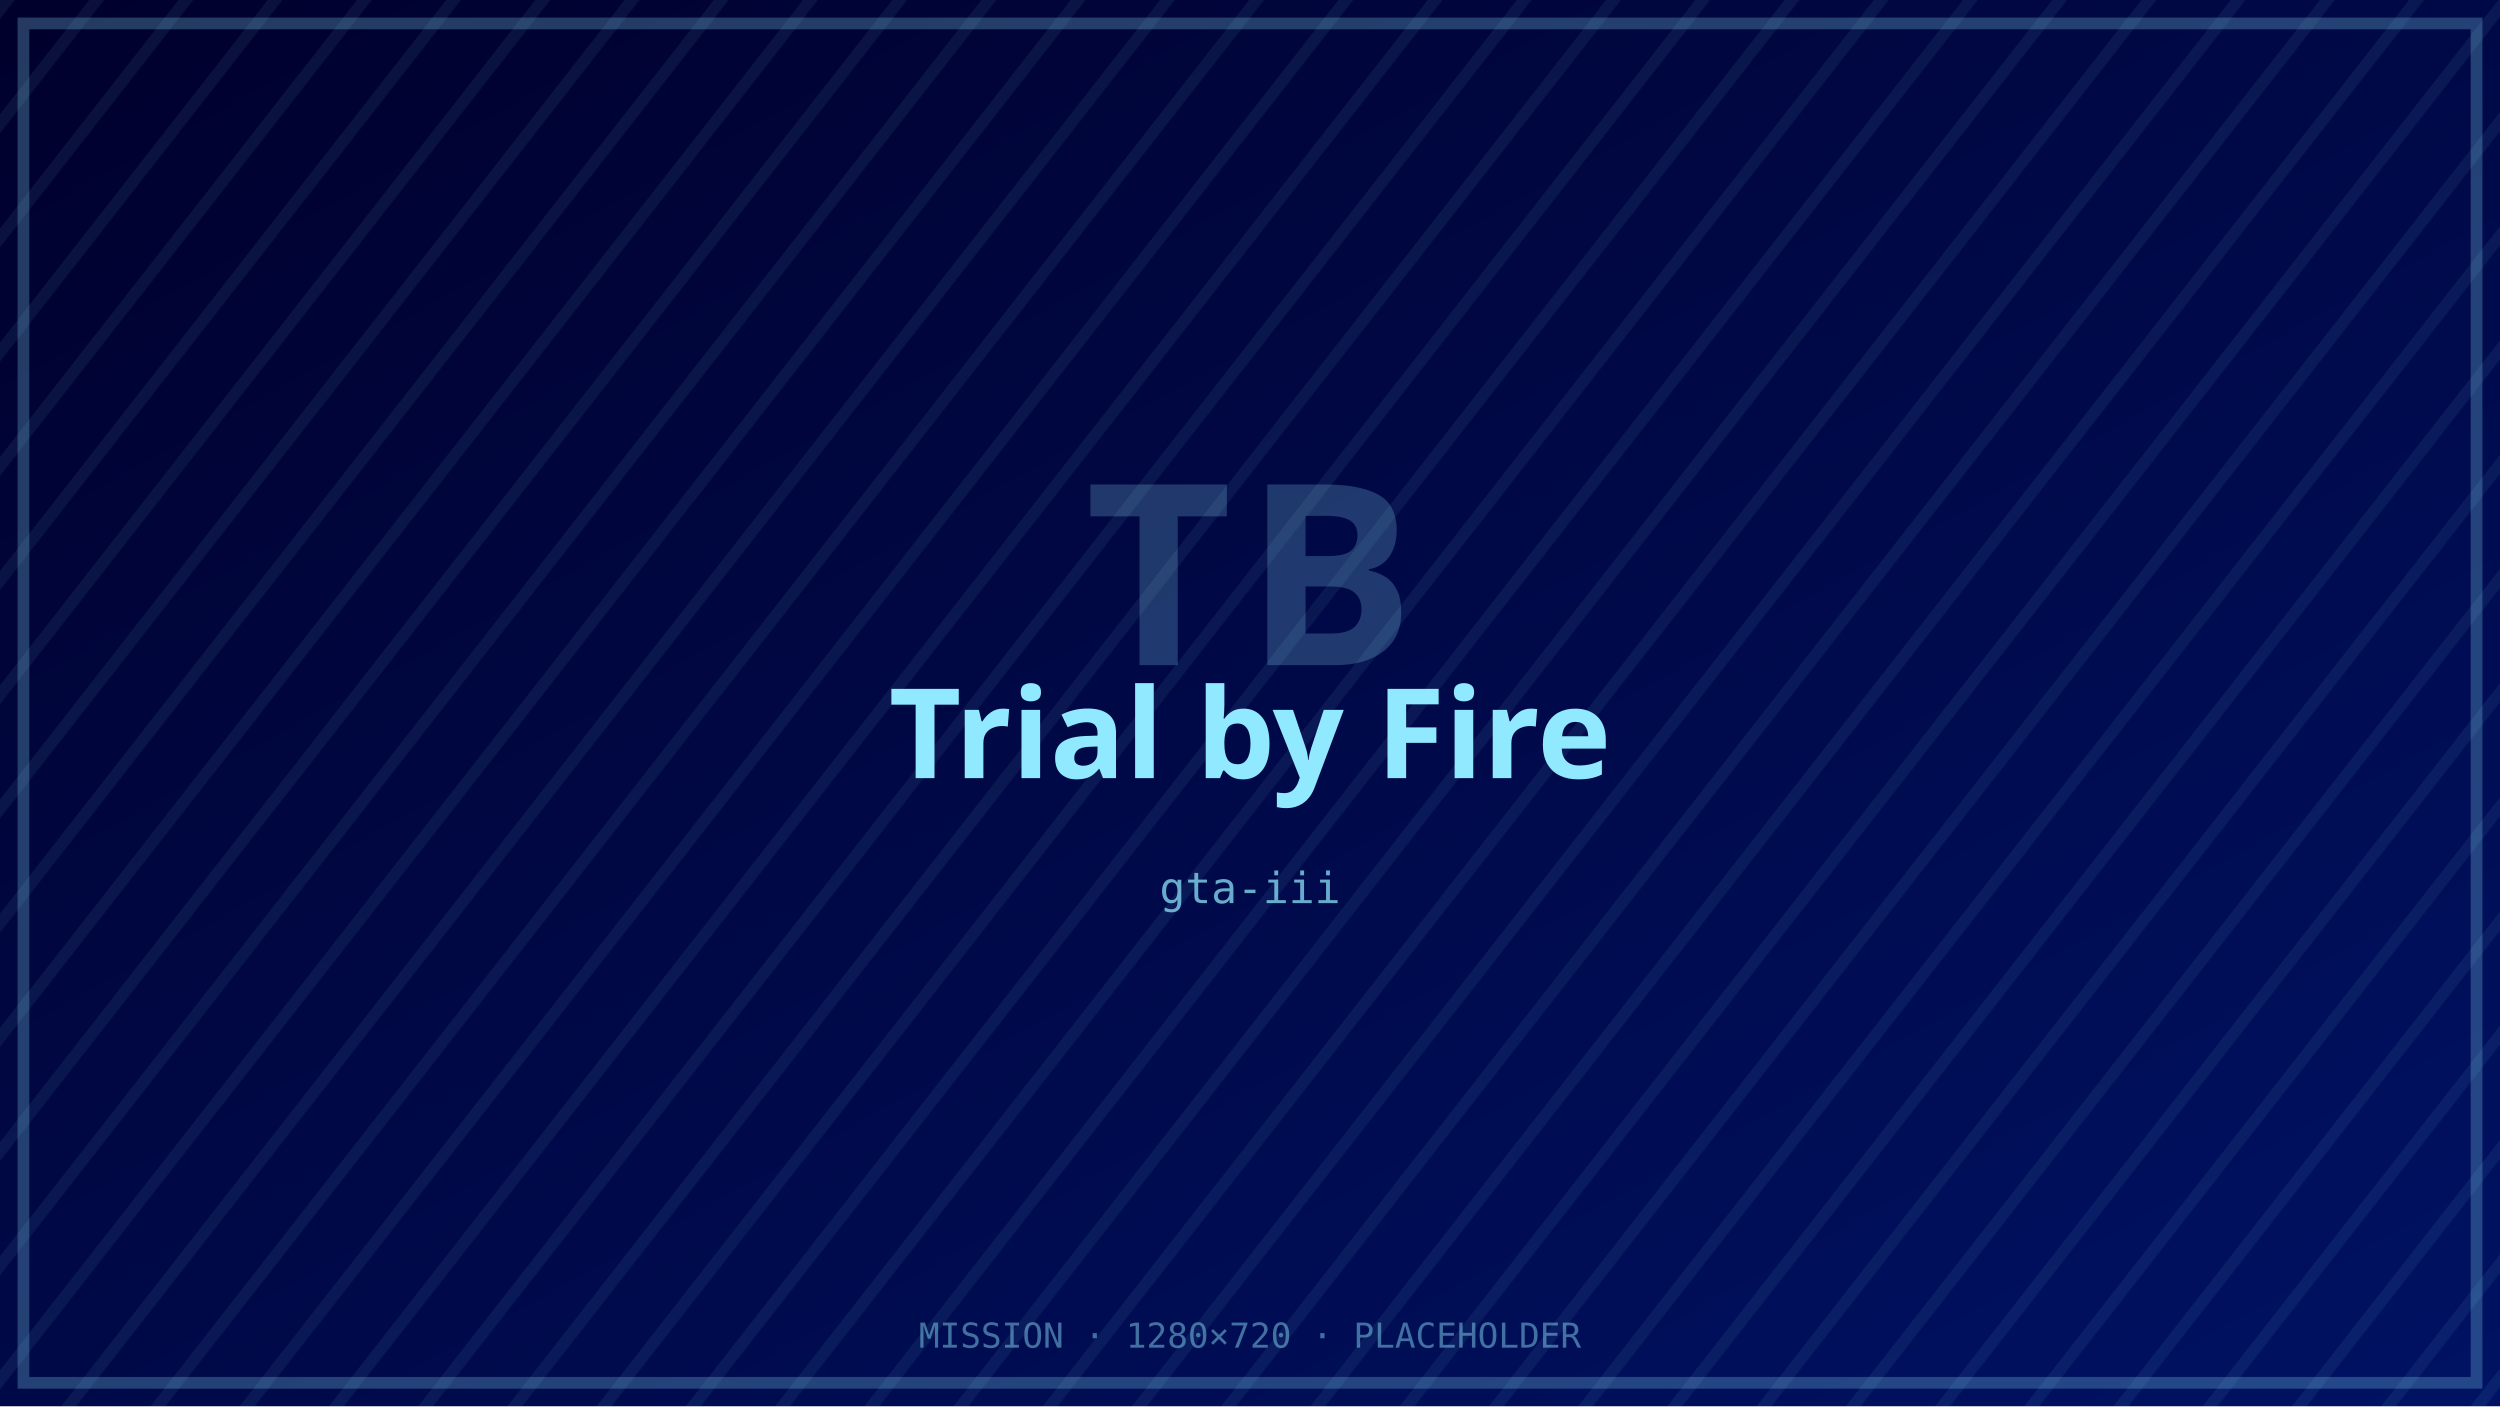
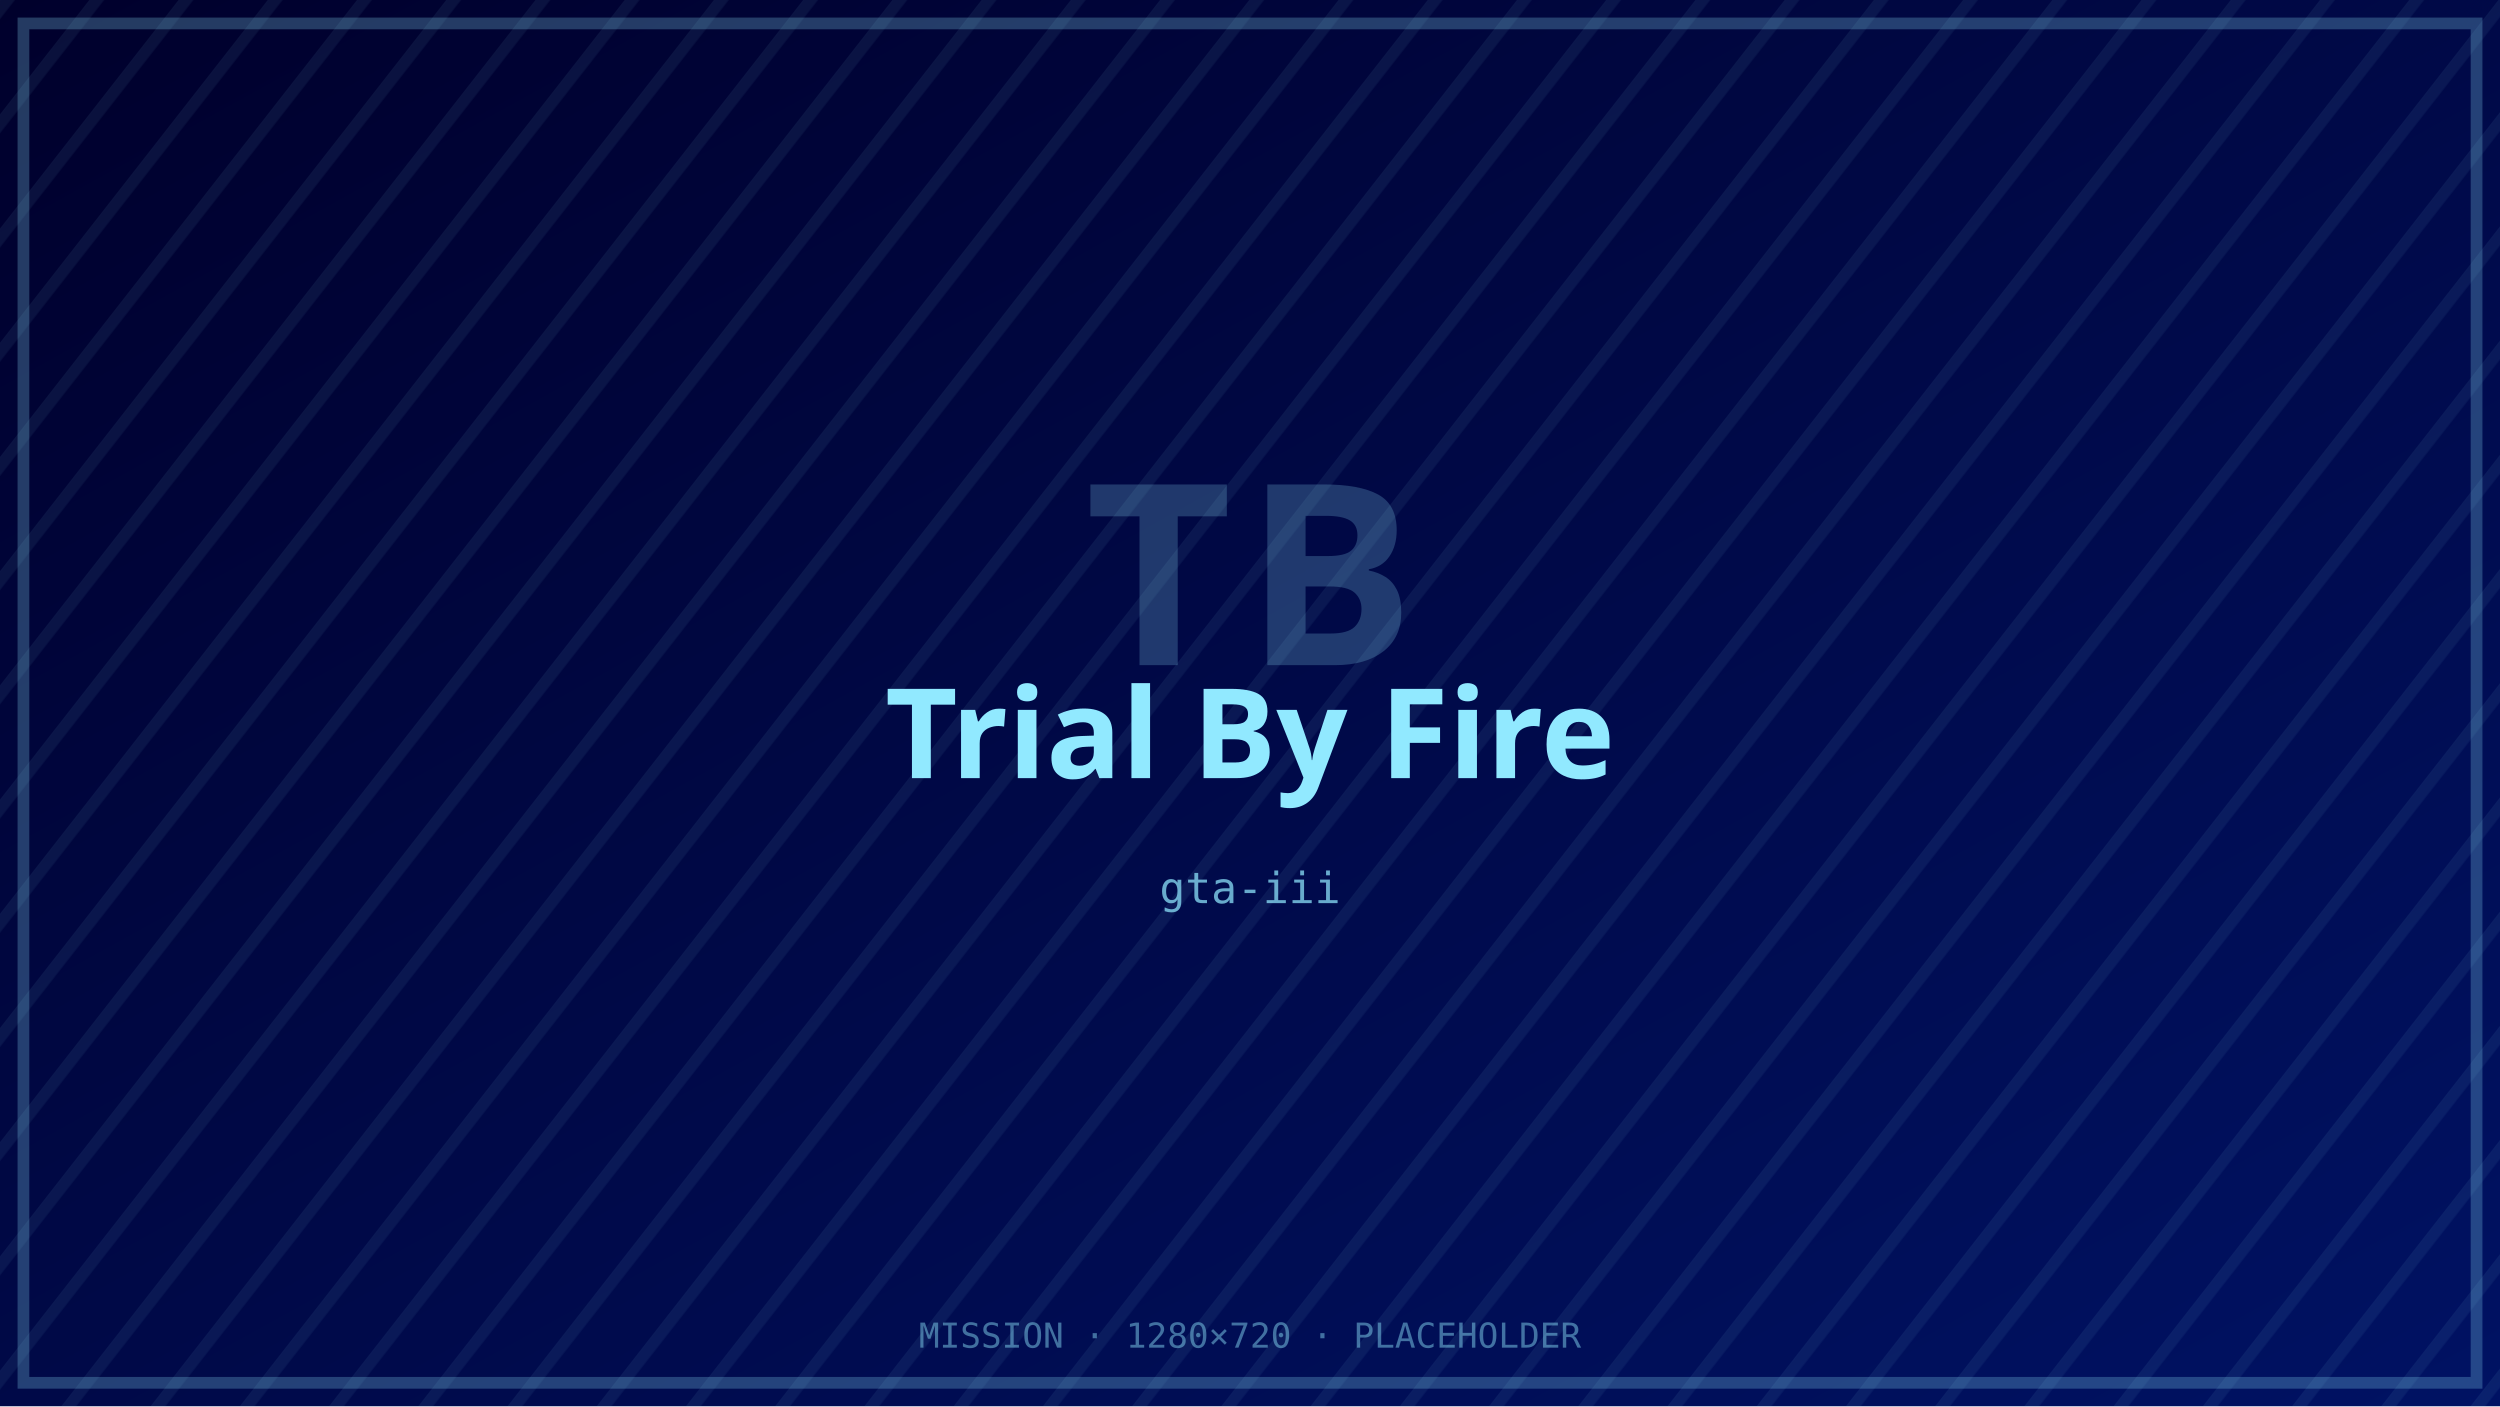
- <svg xmlns="http://www.w3.org/2000/svg" width="1280" height="720" viewBox="0 0 1280 720" role="img" aria-label="Trial by Fire — placeholder image">
+ <svg xmlns="http://www.w3.org/2000/svg" width="1280" height="720" viewBox="0 0 1280 720" role="img" aria-label="Trial By Fire — placeholder image">
  <defs>
    <linearGradient id="g" x1="0" y1="0" x2="1" y2="1">
      <stop offset="0" stop-color="#00002c" />
      <stop offset="1" stop-color="#001263" />
    </linearGradient>
    <pattern id="p" width="36" height="36" patternUnits="userSpaceOnUse" patternTransform="rotate(38)">
      <rect width="6" height="36" fill="#91e9ff" opacity="0.07" />
    </pattern>
  </defs>
  <rect width="1280" height="720" fill="url(#g)" />
  <rect width="1280" height="720" fill="url(#p)" />
  <rect x="12" y="12" width="1256" height="696" fill="none" stroke="#91e9ff" stroke-opacity="0.25" stroke-width="6" />
  <text x="640" y="340.56" text-anchor="middle" font-family="ui-sans-serif,system-ui,sans-serif" font-weight="800" font-size="129.6" fill="#91e9ff" fill-opacity="0.22" letter-spacing="6.48">TB</text>
-   <text x="640" y="398.4" text-anchor="middle" font-family="ui-sans-serif,system-ui,sans-serif" font-weight="700" font-size="64" fill="#91e9ff">Trial by Fire</text>
+   <text x="640" y="398.4" text-anchor="middle" font-family="ui-sans-serif,system-ui,sans-serif" font-weight="700" font-size="64" fill="#91e9ff">Trial By Fire</text>
  <text x="640" y="462.4" text-anchor="middle" font-family="ui-monospace,SFMono-Regular,monospace" font-size="22" fill="#91e9ff" fill-opacity="0.72">gta-iii</text>
  <text x="640" y="690" text-anchor="middle" font-family="ui-monospace,SFMono-Regular,monospace" font-size="17.6" fill="#91e9ff" fill-opacity="0.45">MISSION · 1280×720 · PLACEHOLDER</text>
</svg>
